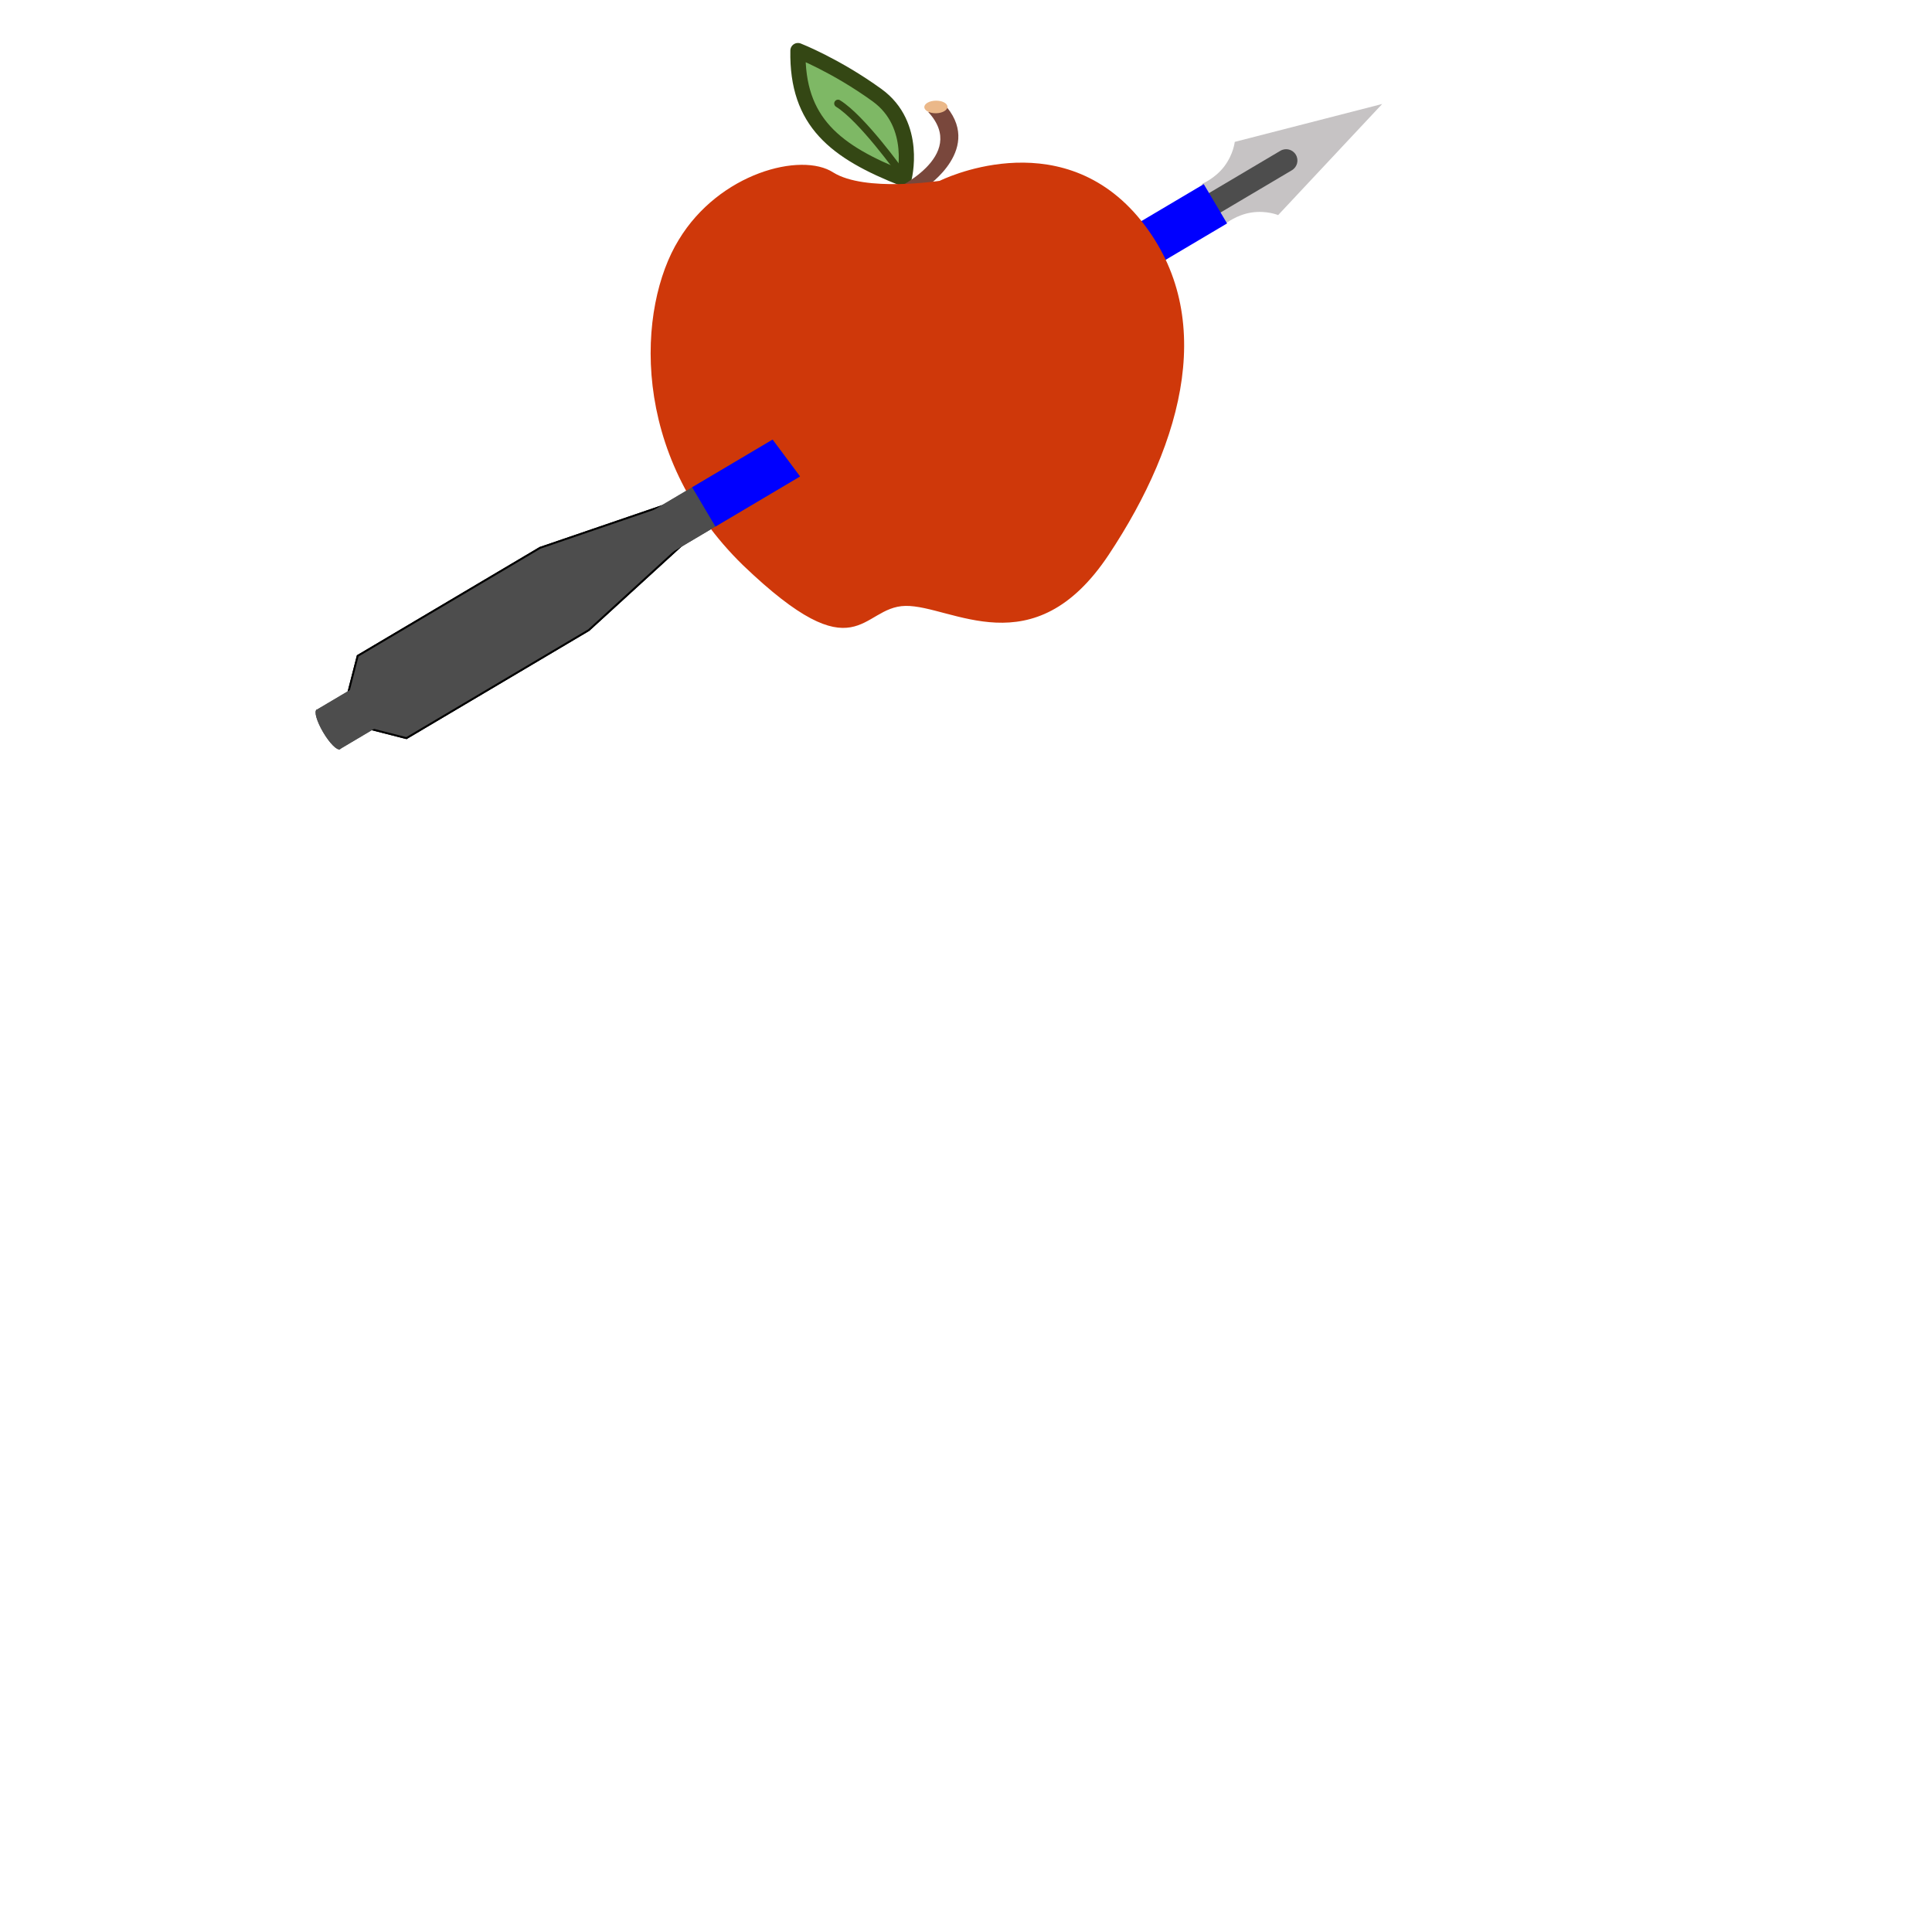
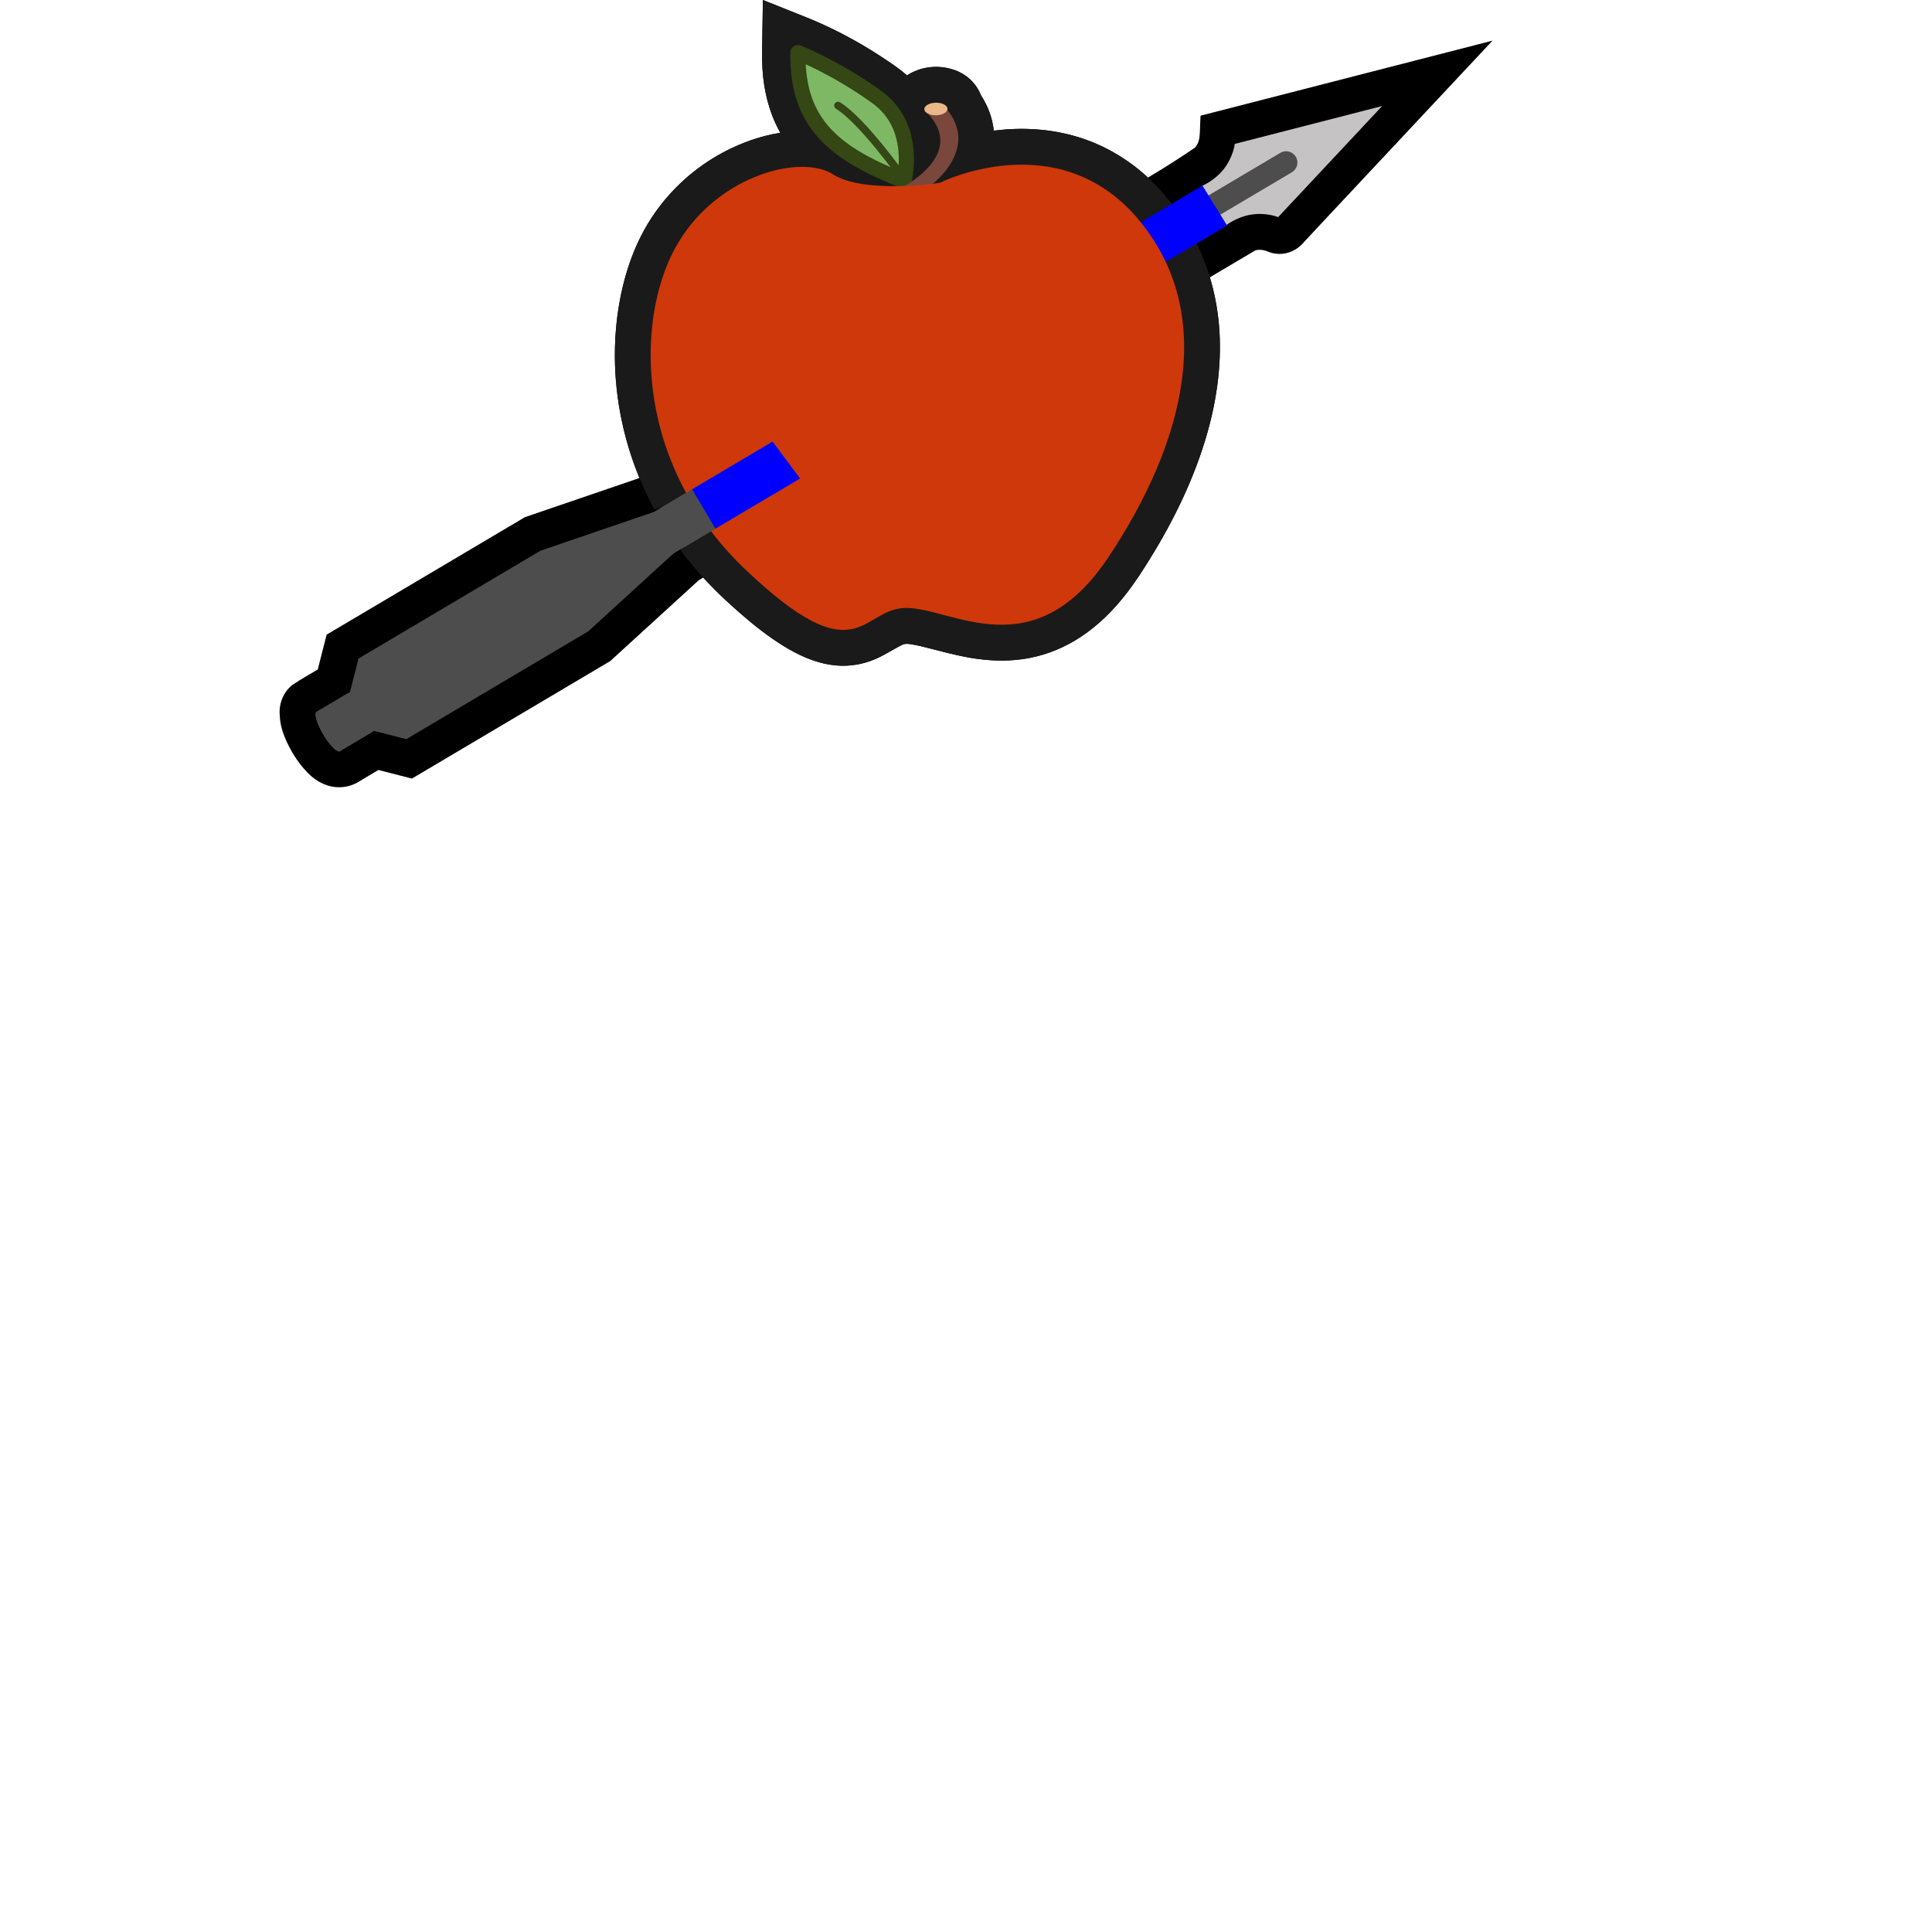
<svg xmlns="http://www.w3.org/2000/svg" width="2048" height="2048" viewBox="0 0 2048 2048" version="1.1" id="svg8" xml:space="preserve">
  <defs id="defs2" />
  <g id="layer1">
-     <g id="g7" style="display:inline">
-       <path id="path3" style="fill:#c6c3c4;fill-opacity:1;stroke:none;stroke-linecap:butt;stroke-linejoin:miter;stroke-opacity:1;stroke-width:1.723" d="M 1273.89 195.059 C 1273.89 195.059 1288 189.311 1297.79 176.373 C 1307.58 163.436 1308.89 150.394 1308.89 150.394 L 1465.18 110.222 L 1354.88 228.011 C 1354.88 228.011 1342.81 222.891 1326.76 225.265 C 1310.71 227.64 1298.89 237.25 1298.89 237.25 Z" />
-       <path id="rect4" style="fill:#4d4d4d;paint-order:stroke fill markers;stroke:none;stroke-linecap:round;stroke-linejoin:round;stroke-width:27.007" d="M 1277.24 207.238 L 1357.24 159.842 C 1362.95 156.458 1370.27 158.331 1373.65 164.042 C 1377.03 169.752 1375.16 177.073 1369.45 180.457 L 1289.46 227.853 C 1283.75 231.237 1276.43 229.363 1273.04 223.653 C 1269.66 217.943 1271.53 210.622 1277.24 207.238 Z" />
-       <path style="fill:#4d4d4d;fill-opacity:1;stroke:#000000;stroke-linecap:butt;stroke-linejoin:miter;stroke-opacity:1;stroke-width:1.977" d="M 732.528 568.875 L 624.107 667.933 L 430.841 782.448 L 390.83 772.21 Z" id="path6" />
-       <path style="fill:#4d4d4d;fill-opacity:1;stroke:#000000;stroke-linecap:butt;stroke-linejoin:miter;stroke-opacity:1;stroke-width:1.977" d="M 711.407 533.228 L 572.448 580.749 L 379.183 695.264 L 368.945 735.275 Z" id="path7" />
-       <path id="rect5" style="display:inline;fill:#4d4d4d;opacity:1;paint-order:stroke fill markers;stroke-linecap:round;stroke-linejoin:round;stroke-width:37.506" d="M 335.144 752.692 L 877.484 431.341 L 902.169 473 L 359.828 794.351 Z" />
-       <path id="rect2" style="fill:#0000ff;opacity:1;paint-order:stroke fill markers;stroke-linecap:round;stroke-linejoin:round;stroke-width:37.506" d="M 733.7 516.537 L 1276.04 195.185 L 1300.73 236.845 L 758.385 558.196 Z" />
-       <path id="path5" style="fill:#4d4d4d;paint-order:stroke fill markers;stroke-linecap:round;stroke-linejoin:round;stroke-width:39.535" d="M 353.418 770.049 C 356.709 775.602 359.298 781.263 360.618 785.786 C 361.938 790.309 361.879 793.324 360.456 794.167 C 357.491 795.924 349.533 787.974 342.681 776.411 C 335.83 764.848 332.679 754.05 335.644 752.293 C 337.068 751.449 339.74 752.846 343.074 756.176 C 346.407 759.506 350.128 764.496 353.418 770.049 Z" />
+     <path id="path1" style="display:inline;fill:#000000;fill-opacity:1;stroke:none;stroke-width:1.723;stroke-linecap:butt;stroke-linejoin:miter;stroke-opacity:1" d="m 808.633,2.904 c -0.206,20.14 -0.765,40.277 -0.727,60.42 0.251,23.004 4.487,46.164 14.034,67.182 1.593,3.493 3.328,6.921 5.207,10.27 -21.263,3.33 -41.76,10.764 -60.735,20.833 -37.338,19.974 -68.478,51.554 -87.365,89.502 -13.273,26.513 -21.005,55.539 -24.75,84.874 -7.144,56.797 1.11,115.264 22.545,168.271 0.335,0.822 0.663,1.646 1.01,2.463 -40.47,13.819 -80.931,27.663 -121.398,41.49 -70.062,41.512 -140.123,83.024 -210.186,124.535 -3.15,12.315 -6.301,24.629 -9.451,36.943 -8.935,5.344 -18.022,10.455 -26.702,16.208 -9.669,7.489 -14.791,20.183 -13.55,32.29 0.208,10.315 3.627,20.268 8.027,29.498 5.625,11.763 12.915,22.819 22.12,32.094 6.476,6.411 14.455,11.551 23.398,13.65 8.38,2.002 17.396,1.238 25.291,-2.226 3.38,-1.425 6.487,-3.39 9.56,-5.371 5.377,-3.214 10.76,-6.418 16.147,-9.615 11.854,3.033 23.707,6.067 35.561,9.1 70.063,-41.51 140.125,-83.022 210.188,-124.533 31.33,-28.615 62.659,-57.231 93.988,-85.846 1.524,-0.904 3.048,-1.809 4.572,-2.713 16.89,18.425 35.487,35.22 54.87,50.974 14.709,11.748 30.243,22.645 47.214,30.889 13.768,6.632 28.753,11.229 44.115,11.623 14.539,0.393 29.1,-3.128 42.014,-9.777 7.868,-3.861 15.167,-8.79 23.09,-12.544 2.972,-1.425 6.35,-0.906 9.473,-0.395 8.433,1.297 16.676,3.741 24.913,5.771 16.831,4.367 33.773,8.651 51.114,10.408 18.723,2.008 37.851,1.304 56.171,-3.243 19.214,-4.693 37.38,-13.387 53.342,-25.036 18.914,-13.669 34.879,-31.065 48.433,-49.98 10.417,-14.495 19.709,-29.756 28.765,-45.125 22.492,-38.757 41.078,-80.014 52.649,-123.384 9.275,-35.02 13.678,-71.573 10.55,-107.756 -1.489,-17.156 -4.653,-34.181 -9.639,-50.669 16.093,-9.536 32.185,-19.072 48.277,-28.607 4.721,-1.175 9.78,-0.385 14.132,1.701 8.983,3.527 19.506,2.527 27.802,-2.344 3.998,-2.276 7.403,-5.454 10.35,-8.96 11.063,-11.998 22.291,-23.843 33.417,-35.775 55.215,-58.965 110.428,-117.932 165.643,-176.897 -103.149,26.509 -206.298,53.021 -309.447,79.531 -0.552,7.635 -0.39,15.311 -1.178,22.93 -0.51,4.055 -2.085,8.046 -4.915,11.048 -16.149,11.035 -32.673,21.533 -49.686,31.622 -22.063,-20.441 -48.847,-35.921 -77.855,-44.035 -27.168,-7.724 -55.901,-9.33 -83.883,-5.897 -0.564,0.068 -1.129,0.13 -1.692,0.208 -1.384,-13.296 -6.231,-26.126 -13.464,-37.331 -1.189,-2.228 -1.995,-4.648 -3.352,-6.79 -6.122,-10.541 -16.7,-18.239 -28.453,-21.3 -15.605,-4.481 -33.174,-2.103 -46.774,6.863 C 952.809,72.21 943.025,65.966 933.412,59.589 906.731,42.174 878.303,27.395 848.567,15.928 835.274,10.609 821.975,5.304 808.676,0 c -0.014,0.968 -0.029,1.936 -0.043,2.904 z" />
+     <path id="path34" style="fill:#1a1a1a" d="m 808.578,7.885 c -0.255,18.908 -0.733,37.815 -0.651,56.726 0.42,24.198 5.32,48.758 16.244,70.55 0.941,1.878 1.942,3.724 2.915,5.585 -4.923,0.855 -9.833,1.798 -14.682,3.012 -1.709,0.427 -3.618,0.924 -5.392,1.426 -7.381,2.065 -14.627,4.599 -21.711,7.522 -1.426,0.589 -3.046,1.278 -4.474,1.913 -14.235,6.263 -27.781,14.098 -40.255,23.391 -3.06,2.272 -6.269,4.802 -9.252,7.288 -6.452,5.388 -12.582,11.162 -18.346,17.281 -1.699,1.817 -3.553,3.852 -5.197,5.736 -3.816,4.372 -7.516,8.99 -10.906,13.613 -8.994,12.21 -16.528,25.473 -22.598,39.366 -7.341,16.716 -12.637,34.291 -16.275,52.17 -1.187,5.853 -2.238,11.957 -3.075,17.871 -1.669,11.699 -2.653,23.493 -3.02,35.304 -0.043,1.963 -0.109,4.13 -0.12,6.173 -0.06,4.539 0.003,9.212 0.126,13.665 0.369,11.926 1.373,23.831 2.994,35.652 0.283,1.944 0.578,4.092 0.904,6.11 1.31,8.441 2.957,16.828 4.887,25.148 0.454,1.875 0.938,3.955 1.44,5.9 1.77,7.068 3.819,14.18 6.015,21.053 1.055,3.259 2.139,6.507 3.271,9.68 1.524,4.336 3.201,8.757 4.87,12.951 7.675,19.198 17.123,37.872 28.112,55.47 1.024,1.668 2.129,3.356 3.158,4.981 16.884,26.069 37.179,49.867 59.821,71.103 6.009,5.619 12.238,11.145 18.461,16.587 14.198,12.341 29.036,24.035 45.093,33.88 6.933,4.256 14.33,8.27 21.809,11.495 13.148,5.669 27.347,9.406 41.743,9.228 10.258,-0.1 20.499,-2.034 30.071,-5.728 0.628,-0.255 1.561,-0.613 2.297,-0.931 0.975,-0.407 1.877,-0.81 2.758,-1.224 9.129,-4.064 17.482,-9.619 26.364,-14.162 2.605,-1.22 5.589,-1.505 8.397,-0.924 7.68,0.979 15.141,3.129 22.642,4.976 11.996,3.061 23.969,6.262 36.131,8.606 1.797,0.333 3.798,0.708 5.681,1.018 4.633,0.775 9.292,1.384 13.962,1.888 0.744,0.073 1.792,0.17 2.653,0.252 3.908,0.356 8.147,0.605 12.139,0.698 8.038,0.198 16.021,-0.15 24.027,-1.152 7.806,-0.988 15.831,-2.65 23.384,-4.885 2.544,-0.756 5.277,-1.637 7.855,-2.564 10.993,-3.915 21.649,-9.222 31.487,-15.617 15.07,-9.715 28.468,-21.875 40.258,-35.348 14.895,-17.006 27.186,-36.292 38.875,-55.613 13.505,-22.345 25.656,-45.526 36.025,-69.493 3.194,-7.4 6.226,-14.908 9.04,-22.406 8.627,-23.028 15.523,-46.75 19.763,-70.99 0.725,-4.124 1.369,-8.219 1.945,-12.404 1.407,-10.184 2.35,-20.596 2.735,-30.935 0.311,-8.161 0.276,-16.531 -0.129,-24.766 -0.206,-4.089 -0.513,-8.192 -0.915,-12.325 -0.297,-3.049 -0.675,-6.291 -1.098,-9.404 -0.821,-6.029 -1.879,-12.229 -3.157,-18.258 -1.258,-5.947 -2.773,-12.052 -4.504,-17.967 -4.689,-16.188 -11.158,-31.852 -19.213,-46.654 -13.554,-25.036 -31.444,-47.792 -52.984,-66.442 -6.81,-5.837 -14.025,-11.199 -21.57,-16.049 -1.249,-0.791 -2.695,-1.7 -4.032,-2.515 -2.636,-1.594 -5.325,-3.145 -7.973,-4.578 -13.507,-7.359 -27.931,-13.022 -42.827,-16.854 -0.857,-0.214 -2.058,-0.522 -2.933,-0.729 -7.04,-1.698 -14.176,-2.992 -21.358,-3.919 -1.636,-0.207 -3.493,-0.425 -5.218,-0.603 -2.317,-0.233 -4.489,-0.426 -6.829,-0.586 -1.982,-0.143 -3.956,-0.253 -5.997,-0.337 -7.725,-0.331 -15.467,-0.233 -23.185,0.229 -1.646,0.11 -3.511,0.24 -5.238,0.386 -3.446,0.289 -6.884,0.668 -10.316,1.087 -0.805,-6.836 -2.369,-13.587 -4.805,-20.029 -1.548,-4.163 -3.478,-8.287 -5.589,-12.101 -0.933,-1.676 -2.014,-3.5 -3.096,-5.178 -1.436,-2.807 -2.54,-5.795 -4.35,-8.398 -6.459,-10.082 -17.057,-17.263 -28.664,-20.019 -15.03,-3.969 -31.697,-1.624 -44.868,6.707 -0.549,0.591 -1.025,0.317 -1.479,-0.218 C 951.224,71.019 940.593,64.355 930.166,57.497 906.299,42.175 881.028,28.949 854.658,18.344 840.953,12.9 827.167,7.343 813.425,1.868 c -1.583,-0.632 -3.166,-1.266 -4.749,-1.897 -0.033,2.638 -0.065,5.276 -0.098,7.914 z" />
+     <g id="g7" style="display:inline" transform="translate(0,2.158203)">
+       <path id="path3" style="fill:#c6c3c4;fill-opacity:1;stroke:none;stroke-width:1.723;stroke-linecap:butt;stroke-linejoin:miter;stroke-opacity:1" d="m 1273.89,195.059 c 0,0 14.11,-5.748 23.9,-18.686 9.79,-12.937 11.1,-25.979 11.1,-25.979 l 156.29,-40.172 -110.3,117.789 c 0,0 -12.07,-5.12 -28.12,-2.746 -16.05,2.375 -27.87,11.985 -27.87,11.985 z" />
+       <path id="rect4" style="fill:#4d4d4d;stroke:none;stroke-width:27.007;stroke-linecap:round;stroke-linejoin:round;paint-order:stroke fill markers" d="m 1277.24,207.238 80,-47.396 c 5.71,-3.384 13.03,-1.511 16.41,4.2 3.38,5.71 1.51,13.031 -4.2,16.415 l -79.99,47.396 c -5.71,3.384 -13.03,1.51 -16.42,-4.2 -3.38,-5.71 -1.51,-13.031 4.2,-16.415 z" />
+       <path style="fill:#4d4d4d;fill-opacity:1;stroke:#000000;stroke-width:1.977;stroke-linecap:butt;stroke-linejoin:miter;stroke-opacity:1" d="M 732.528,568.875 624.107,667.933 430.841,782.448 390.83,772.21 Z" id="path6" />
+       <path style="fill:#4d4d4d;fill-opacity:1;stroke:#000000;stroke-width:1.977;stroke-linecap:butt;stroke-linejoin:miter;stroke-opacity:1" d="M 711.407,533.228 572.448,580.749 379.183,695.264 368.945,735.275 Z" id="path7" />
+       <path id="rect5" style="display:inline;opacity:1;fill:#4d4d4d;stroke-width:37.506;stroke-linecap:round;stroke-linejoin:round;paint-order:stroke fill markers" d="M 335.144,752.692 877.484,431.341 902.169,473 359.828,794.351 Z" />
+       <path id="rect2" style="opacity:1;fill:#0000ff;stroke-width:37.506;stroke-linecap:round;stroke-linejoin:round;paint-order:stroke fill markers" d="M 733.7,516.537 1274.608,194.554 1300.73,236.845 758.385,558.196 Z" />
+       <path id="path5" style="fill:#4d4d4d;stroke-width:39.535;stroke-linecap:round;stroke-linejoin:round;paint-order:stroke fill markers" d="m 353.418,770.049 c 3.291,5.553 5.88,11.214 7.2,15.737 1.32,4.523 1.261,7.538 -0.162,8.381 -2.965,1.757 -10.923,-6.193 -17.775,-17.756 -6.851,-11.563 -10.002,-22.361 -7.037,-24.118 1.424,-0.844 4.096,0.553 7.43,3.883 3.333,3.33 7.054,8.32 10.344,13.873 z" />
    </g>
-     <g id="g2">
-       <path id="leaf" fill="#7eb865" stroke="#344714" stroke-linecap="round" stroke-linejoin="round" stroke-width="16.108" d="M 958.248 189.624 C 958.248 189.624 973.483 132.547 929.645 100.849 C 885.808 69.151 845.859 53.617 845.859 53.617 C 844.477 129.389 885.61 161.134 958.248 189.624 Z" />
-       <path id="leaf_midrib" fill="none" stroke="#344714" stroke-linecap="round" stroke-width="8.054" d="M 954.516 182.475 C 954.516 182.475 913.844 125.473 888.319 109.687" />
-       <path id="stem" fill="#79473c" d="M 1000.13 109.538 L 984.065 118.836 C 1027.27 165.875 946.733 201.548 946.733 201.548 L 981.843 198.23 C 981.843 198.23 1044.24 156.562 1000.13 109.538 Z" style="stroke-width:0.902" />
-       <path id="stem_top" style="fill:#ebb889;stroke-width:0.902" d="M 1004.35 113.162 C 1004.41 116.846 998.973 119.929 992.202 120.047 C 985.431 120.165 979.889 117.274 979.825 113.59 C 979.761 109.906 985.198 106.823 991.969 106.705 C 998.74 106.587 1004.28 109.478 1004.35 113.162 Z" />
-       <path id="apple" fill="#cf380a" d="M 996.157 191.668 C 996.157 191.668 1120.41 129.081 1206.02 229.485 C 1291.66 330.791 1255.27 467.591 1175.31 588.019 C 1095.35 708.446 1008.52 641.428 959.836 642.278 C 912.058 643.112 909.726 716.195 787.752 599.292 C 666.664 481.472 675.661 325.311 719.508 254.209 C 762.453 183.122 849.535 160.862 883.283 182.817 C 917.015 203.87 996.157 191.668 996.157 191.668 Z" style="stroke-width:0.902" />
+     <g id="g2" transform="translate(0,2.158203)">
+       <path id="leaf" fill="#7eb865" stroke="#344714" stroke-linecap="round" stroke-linejoin="round" stroke-width="16.108" d="m 958.248,189.624 c 0,0 15.235,-57.077 -28.603,-88.775 C 885.808,69.151 845.859,53.617 845.859,53.617 844.477,129.389 885.61,161.134 958.248,189.624 Z" />
+       <path id="leaf_midrib" fill="none" stroke="#344714" stroke-linecap="round" stroke-width="8.054" d="m 954.516,182.475 c 0,0 -40.672,-57.002 -66.197,-72.788" />
+       <path id="stem" fill="#79473c" d="m 1000.13,109.538 -16.065,9.298 c 43.205,47.039 -37.332,82.712 -37.332,82.712 l 35.11,-3.318 c 0,0 62.397,-41.668 18.287,-88.692 z" style="stroke-width:0.902" />
+       <path id="stem_top" style="fill:#ebb889;stroke-width:0.902" d="m 1004.35,113.162 c 0.06,3.684 -5.377,6.767 -12.148,6.885 -6.771,0.118 -12.313,-2.773 -12.377,-6.457 -0.064,-3.684 5.373,-6.767 12.144,-6.885 6.771,-0.118 12.311,2.773 12.381,6.457 z" />
+       <path id="apple" fill="#cf380a" d="m 996.157,191.668 c 0,0 124.253,-62.587 209.863,37.817 85.64,101.306 49.25,238.106 -30.71,358.534 -79.96,120.427 -166.79,53.409 -215.474,54.259 -47.778,0.834 -50.11,73.917 -172.084,-42.986 -121.088,-117.82 -112.091,-273.981 -68.244,-345.083 42.945,-71.087 130.027,-93.347 163.775,-71.392 33.732,21.053 112.874,8.851 112.874,8.851 z" style="stroke-width:0.902" />
    </g>
-     <g id="g12">
-       <path style="fill:#4d4d4d;fill-opacity:1;stroke:#000000;stroke-linecap:butt;stroke-linejoin:miter;stroke-opacity:1;stroke-width:1.977" d="M 732.528 568.875 L 624.107 667.933 L 430.841 782.448 L 390.83 772.21 Z" id="path10" />
-       <path style="fill:#4d4d4d;fill-opacity:1;stroke:#000000;stroke-linecap:butt;stroke-linejoin:miter;stroke-opacity:1;stroke-width:1.977" d="M 711.407 533.228 L 572.448 580.749 L 379.183 695.264 L 368.945 735.275 Z" id="path11" />
-       <path id="rect11" style="display:inline;fill:#4d4d4d;fill-opacity:1;opacity:1;paint-order:stroke fill markers;stroke:none;stroke-linecap:round;stroke-linejoin:round;stroke-width:37.506" d="M 818.976 466.008 L 335.143 752.692 L 359.828 794.352 L 848.075 505.053 Z" />
-       <path id="rect12" style="fill:#0000ff;opacity:1;paint-order:stroke fill markers;stroke:none;stroke-linecap:round;stroke-linejoin:round;stroke-width:37.506" d="M 818.974 466.008 L 733.7 516.536 L 758.384 558.195 L 848.075 505.051 Z" />
-       <path id="ellipse12" style="fill:#4d4d4d;paint-order:stroke fill markers;stroke-linecap:round;stroke-linejoin:round;stroke-width:39.535" d="M 353.418 770.049 C 356.709 775.602 359.298 781.263 360.618 785.786 C 361.938 790.309 361.879 793.324 360.456 794.167 C 357.491 795.924 349.533 787.974 342.681 776.411 C 335.83 764.848 332.679 754.05 335.644 752.293 C 337.068 751.449 339.74 752.846 343.074 756.176 C 346.407 759.506 350.128 764.496 353.418 770.049 Z" />
+     <g id="g12" transform="translate(0,2.158203)" style="display:inline">
+       <path style="fill:#4d4d4d;fill-opacity:1;stroke:#000000;stroke-width:1.977;stroke-linecap:butt;stroke-linejoin:miter;stroke-opacity:1" d="M 732.528,568.875 624.107,667.933 430.841,782.448 390.83,772.21 Z" id="path10" />
+       <path style="fill:#4d4d4d;fill-opacity:1;stroke:#000000;stroke-width:1.977;stroke-linecap:butt;stroke-linejoin:miter;stroke-opacity:1" d="M 711.407,533.228 572.448,580.749 379.183,695.264 368.945,735.275 Z" id="path11" />
+       <path id="rect11" style="display:inline;opacity:1;fill:#4d4d4d;fill-opacity:1;stroke:none;stroke-width:37.506;stroke-linecap:round;stroke-linejoin:round;paint-order:stroke fill markers" d="m 818.976,466.008 -483.833,286.684 24.685,41.66 488.247,-289.299 z" />
+       <path id="rect12" style="opacity:1;fill:#0000ff;stroke:none;stroke-width:37.506;stroke-linecap:round;stroke-linejoin:round;paint-order:stroke fill markers" d="m 818.974,466.008 -85.274,50.528 24.684,41.659 89.691,-53.144 z" />
+       <path id="ellipse12" style="fill:#4d4d4d;stroke-width:39.535;stroke-linecap:round;stroke-linejoin:round;paint-order:stroke fill markers" d="m 353.418,770.049 c 3.291,5.553 5.88,11.214 7.2,15.737 1.32,4.523 1.261,7.538 -0.162,8.381 -2.965,1.757 -10.923,-6.193 -17.775,-17.756 -6.851,-11.563 -10.002,-22.361 -7.037,-24.118 1.424,-0.844 4.096,0.553 7.43,3.883 3.333,3.33 7.054,8.32 10.344,13.873 z" />
    </g>
  </g>
</svg>
